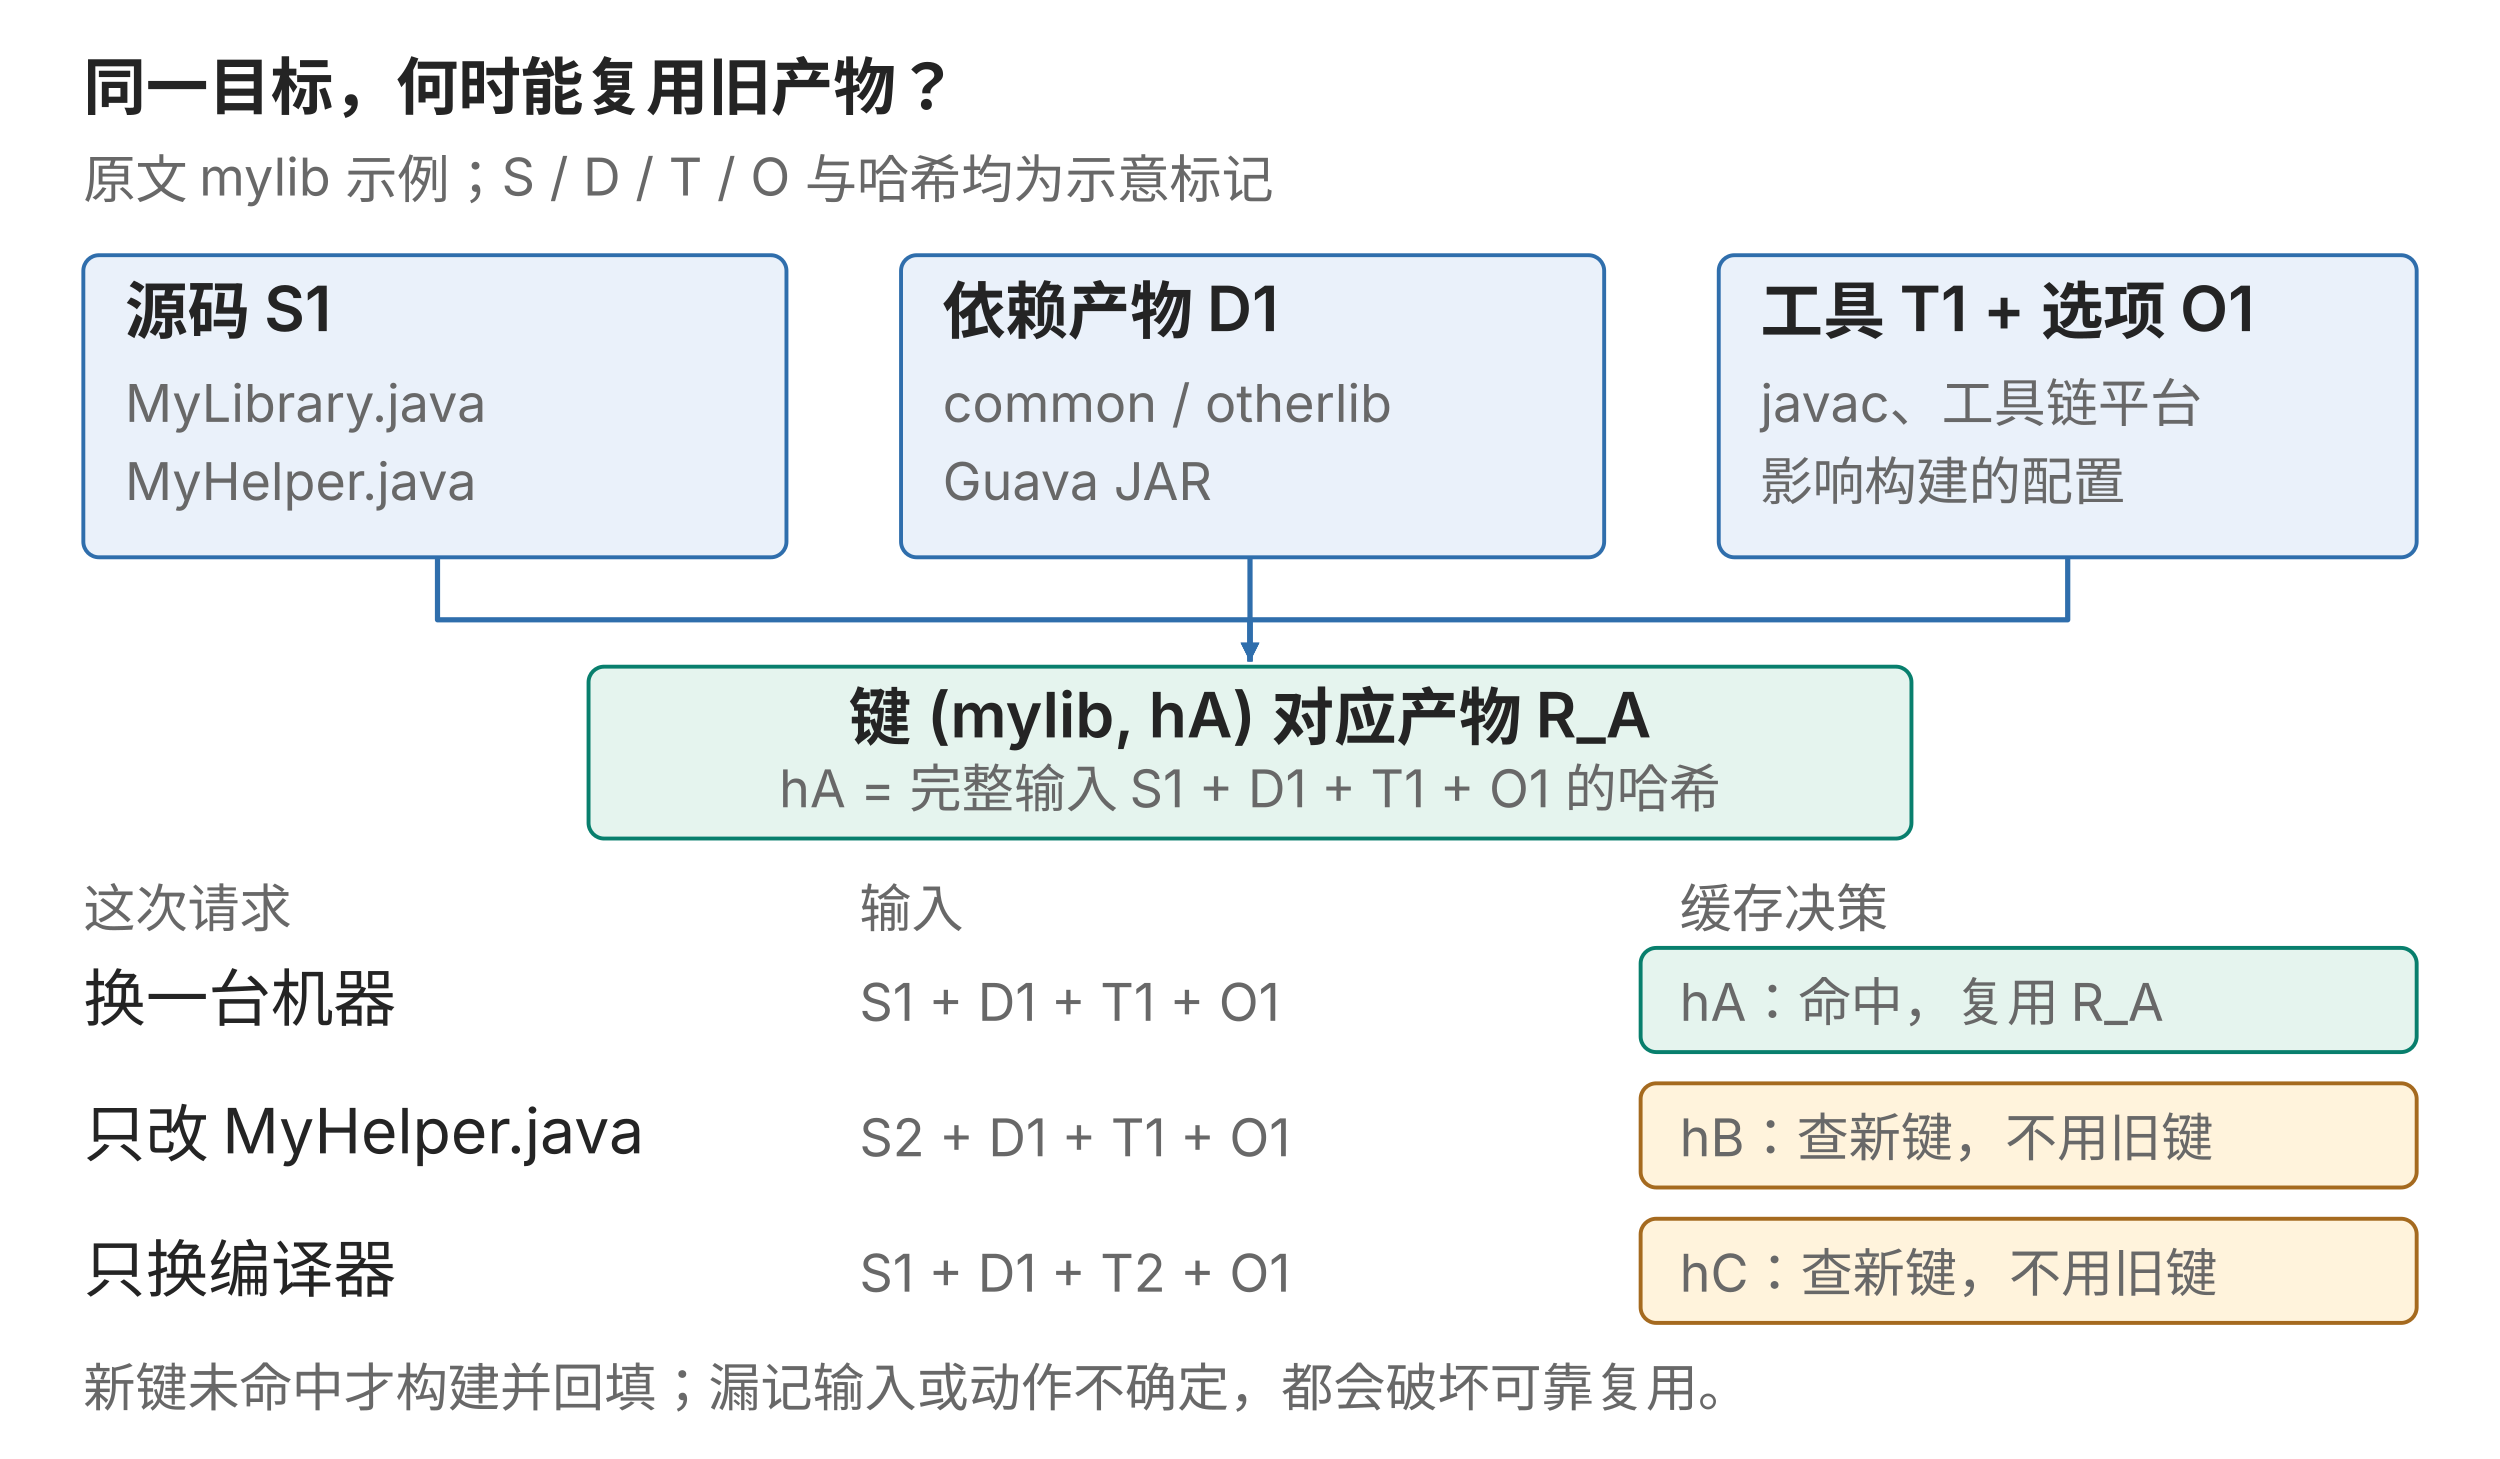
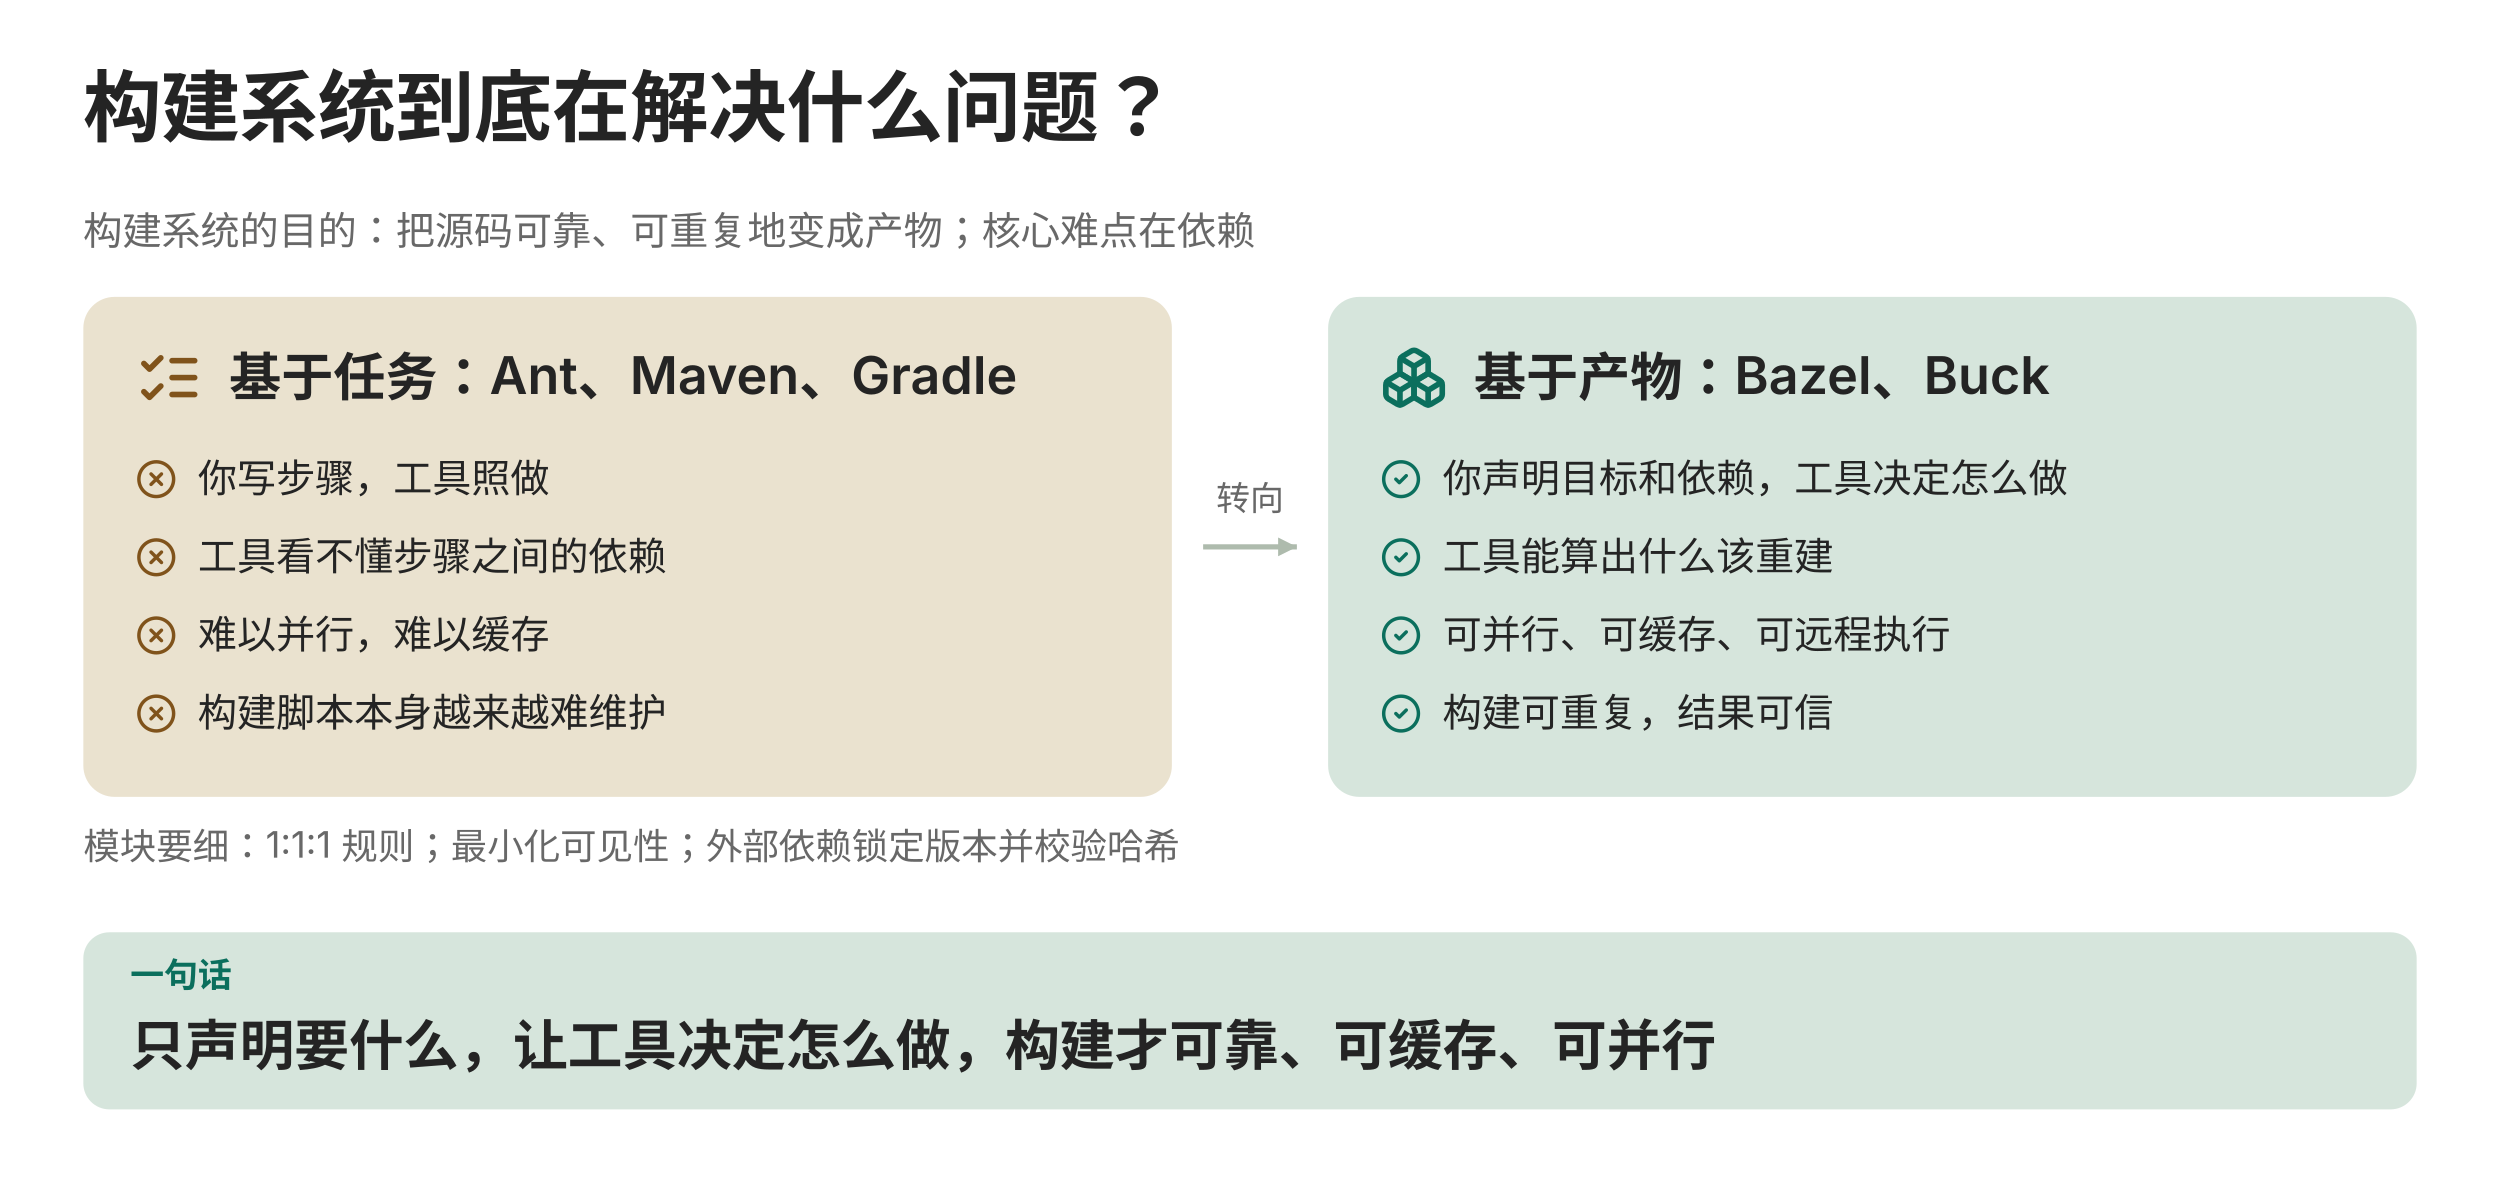
- <svg xmlns="http://www.w3.org/2000/svg" class="chapter-svg cg-ch18" data-layout="desktop" role="img" aria-labelledby="ch18-title ch18-desc" viewBox="0 0 960 560" width="960" height="560">
+ <svg xmlns="http://www.w3.org/2000/svg" width="960" height="454" viewBox="0 0 960 454" class="chapter-svg cg-ch18" data-layout="desktop" role="img" aria-labelledby="ch18-title ch18-desc">
  <style>
- .cg-ch18[data-layout="desktop"] text{font-family:-apple-system,BlinkMacSystemFont,'Segoe UI','PingFang SC','Microsoft YaHei',sans-serif;font-size:24px;letter-spacing:0;fill:var(--diagram-ink,#242424)}
- .cg-ch18[data-layout="desktop"] .small{font-size:20px;fill:var(--diagram-muted,#686868)}
- .cg-ch18[data-layout="desktop"] .strong{font-weight:600}
- .cg-ch18[data-layout="desktop"] .edge{fill:none;stroke-width:2;stroke-linejoin:round}
- </style>
+     .cg-ch18[data-layout="desktop"] text {font-family:-apple-system,BlinkMacSystemFont,'Segoe UI','PingFang SC','Microsoft YaHei',sans-serif;fill:var(--diagram-ink,#242424)}
+     .cg-ch18[data-layout="desktop"] .headline {font-size:30px;font-weight:600}
+     .cg-ch18[data-layout="desktop"] .headline-m {font-size:23px;font-weight:600}
+     .cg-ch18[data-layout="desktop"] .story-headline {font-size:26px;font-weight:600}
+     .cg-ch18[data-layout="desktop"] .story-headline-m {font-size:21px;font-weight:600}
+     .cg-ch18[data-layout="desktop"] .h22 {font-size:22px;font-weight:600}
+     .cg-ch18[data-layout="desktop"] .h20 {font-size:20px;font-weight:600}
+     .cg-ch18[data-layout="desktop"] .h19 {font-size:19px;font-weight:600}
+     .cg-ch18[data-layout="desktop"] .h18 {font-size:18px;font-weight:600}
+     .cg-ch18[data-layout="desktop"] .h16 {font-size:16px;font-weight:600}
+     .cg-ch18[data-layout="desktop"] .t15 {font-size:15px}
+     .cg-ch18[data-layout="desktop"] .t14 {font-size:14px}
+     .cg-ch18[data-layout="desktop"] .c15 {font-size:15px;fill:var(--diagram-muted,#686868)}
+     .cg-ch18[data-layout="desktop"] .c14 {font-size:14px;fill:var(--diagram-muted,#686868)}
+     .cg-ch18[data-layout="desktop"] .c13 {font-size:13px;fill:var(--diagram-muted,#686868)}
+     .cg-ch18[data-layout="desktop"] .tag {font-size:13px;font-weight:600;fill:var(--diagram-primary,#0b6f5d)}
+     .cg-ch18[data-layout="desktop"] .act {font-size:12px;font-weight:600;letter-spacing:1px}
+     .cg-ch18[data-layout="desktop"] .answer {font-size:21px;font-weight:600}
+     .cg-ch18[data-layout="desktop"] .answer-m {font-size:17px;font-weight:600}
+     .cg-ch18[data-layout="desktop"] .emph {font-size:20px;font-weight:600}
+     .cg-ch18[data-layout="desktop"] .emph-m {font-size:18px;font-weight:600}
+   </style>
+   <rect x="0" y="0" width="960" height="454" fill="var(--diagram-bg,#fff)" />
  <defs>
-     <marker id="ch18-primary-arrow" viewBox="0 0 10 10" refX="9" refY="5" markerWidth="9" markerHeight="9" markerUnits="userSpaceOnUse" orient="auto">
-       <path d="M1 1L9 5L1 9Z" fill="var(--diagram-primary,#087f6d)" />
-     </marker>
-     <marker id="ch18-secondary-arrow" viewBox="0 0 10 10" refX="9" refY="5" markerWidth="9" markerHeight="9" markerUnits="userSpaceOnUse" orient="auto">
-       <path d="M1 1L9 5L1 9Z" fill="var(--diagram-secondary,#2f6eac)" />
-     </marker>
-     <marker id="ch18-warm-arrow" viewBox="0 0 10 10" refX="9" refY="5" markerWidth="9" markerHeight="9" markerUnits="userSpaceOnUse" orient="auto">
-       <path d="M1 1L9 5L1 9Z" fill="var(--diagram-warm,#a56a1f)" />
-     </marker>
-     <marker id="ch18-danger-arrow" viewBox="0 0 10 10" refX="9" refY="5" markerWidth="9" markerHeight="9" markerUnits="userSpaceOnUse" orient="auto">
-       <path d="M1 1L9 5L1 9Z" fill="var(--diagram-danger,#b54750)" />
-     </marker>
-     <marker id="ch18-muted-arrow" viewBox="0 0 10 10" refX="9" refY="5" markerWidth="9" markerHeight="9" markerUnits="userSpaceOnUse" orient="auto">
-       <path d="M1 1L9 5L1 9Z" fill="var(--diagram-muted,#686868)" />
+     <marker id="ch18-arrow" viewBox="0 0 10 10" refX="9" refY="5" markerWidth="9" markerHeight="9" orient="auto" markerUnits="userSpaceOnUse">
+       <path d="M1 1L9 5L1 9Z" fill="var(--diagram-line,#aebbad)" />
    </marker>
  </defs>
-   <rect width="960" height="560" fill="var(--diagram-bg,#fff)" />
-   <text x="32" y="42" class="strong" text-anchor="start">同一目标，何时能复用旧产物？</text>
-   <text x="32" y="76" class="small" text-anchor="start">原文 mylib 示例；S / D / T / O 与哈希均为示意标记</text>
-   <rect id="ch18-box-1" x="32" y="98" width="270" height="116" rx="6" fill="var(--diagram-secondary-soft,#eaf1fa)" stroke="var(--diagram-secondary,#2f6eac)" stroke-width="1.5" />
-   <text x="48" y="128" class="strong" text-anchor="start" data-owner="ch18-box-1">源码 S1</text>
-   <text x="48" y="162" class="small" text-anchor="start" data-owner="ch18-box-1">MyLibrary.java</text>
-   <text x="48" y="192" class="small" text-anchor="start" data-owner="ch18-box-1">MyHelper.java</text>
-   <rect id="ch18-box-2" x="346" y="98" width="270" height="116" rx="6" fill="var(--diagram-secondary-soft,#eaf1fa)" stroke="var(--diagram-secondary,#2f6eac)" stroke-width="1.5" />
-   <text x="362" y="128" class="strong" text-anchor="start" data-owner="ch18-box-2">依赖产物 D1</text>
-   <text x="362" y="162" class="small" text-anchor="start" data-owner="ch18-box-2">common / otherlib</text>
-   <text x="362" y="192" class="small" text-anchor="start" data-owner="ch18-box-2">Guava JAR</text>
-   <rect id="ch18-box-3" x="660" y="98" width="268" height="116" rx="6" fill="var(--diagram-secondary-soft,#eaf1fa)" stroke="var(--diagram-secondary,#2f6eac)" stroke-width="1.5" />
-   <text x="676" y="128" class="strong" text-anchor="start" data-owner="ch18-box-3">工具 T1 + 选项 O1</text>
-   <text x="676" y="162" class="small" text-anchor="start" data-owner="ch18-box-3">javac、工具链平台</text>
-   <text x="676" y="192" class="small" text-anchor="start" data-owner="ch18-box-3">影响构建的配置</text>
-   <path class="edge" d="M168 214V238H480V254" stroke="var(--diagram-secondary,#2f6eac)" marker-end="url(#ch18-secondary-arrow)" />
-   <path class="edge" d="M480 214V238H480V254" stroke="var(--diagram-secondary,#2f6eac)" marker-end="url(#ch18-secondary-arrow)" />
-   <path class="edge" d="M794 214V238H480V254" stroke="var(--diagram-secondary,#2f6eac)" marker-end="url(#ch18-secondary-arrow)" />
-   <rect id="ch18-box-4" x="226" y="256" width="508" height="66" rx="6" fill="var(--diagram-primary-soft,#e5f4ee)" stroke="var(--diagram-primary,#087f6d)" stroke-width="1.5" />
-   <text x="480" y="284" class="strong" text-anchor="middle" data-owner="ch18-box-4">键 (mylib, hA) 对应产物 R_A</text>
-   <text x="480" y="310" class="small" text-anchor="middle" data-owner="ch18-box-4">hA = 完整输入 S1 + D1 + T1 + O1 的哈希</text>
-   <text x="32" y="356" class="small" text-anchor="start">这次请求</text>
-   <text x="330" y="356" class="small" text-anchor="start">输入</text>
-   <text x="645" y="356" class="small" text-anchor="start">缓存决策</text>
-   <text x="32" y="392" class="" text-anchor="start">换一台机器</text>
-   <text x="330" y="392" class="small" text-anchor="start">S1 + D1 + T1 + O1</text>
-   <rect id="ch18-box-5" x="630" y="364" width="298" height="40" rx="6" fill="var(--diagram-primary-soft,#e5f4ee)" stroke="var(--diagram-primary,#087f6d)" stroke-width="1.5" />
-   <text x="645" y="392" class="small" text-anchor="start" data-owner="ch18-box-5">hA：命中，复用 R_A</text>
-   <text x="32" y="444" class="" text-anchor="start">只改 MyHelper.java</text>
-   <text x="330" y="444" class="small" text-anchor="start">S2 + D1 + T1 + O1</text>
-   <rect id="ch18-box-6" x="630" y="416" width="298" height="40" rx="6" fill="var(--diagram-warm-soft,#fff3dc)" stroke="var(--diagram-warm,#a56a1f)" stroke-width="1.5" />
-   <text x="645" y="444" class="small" text-anchor="start" data-owner="ch18-box-6">hB：查新键，不用旧键</text>
-   <text x="32" y="496" class="" text-anchor="start">只换编译器</text>
-   <text x="330" y="496" class="small" text-anchor="start">S1 + D1 + T2 + O1</text>
-   <rect id="ch18-box-7" x="630" y="468" width="298" height="40" rx="6" fill="var(--diagram-warm-soft,#fff3dc)" stroke="var(--diagram-warm,#a56a1f)" stroke-width="1.5" />
-   <text x="645" y="496" class="small" text-anchor="start" data-owner="ch18-box-7">hC：查新键，不用旧键</text>
-   <text x="32" y="540" class="small" text-anchor="start">新键未命中才构建并回填；漏记输入或动作不确定，都会破坏可靠复用。</text>
+   <text x="32.0" y="52.0" class="headline" text-anchor="start">构建系统到底在解决什么问题？</text>
+   <text x="32.0" y="94.0" class="c15" text-anchor="start">构建系统的目的：把源码可靠、可重复地变成产物；核心难点在依赖</text>
+   <rect x="32.0" y="114.0" width="418.0" height="192.0" rx="12" fill="var(--diagram-warm-soft,#eae2cf)" />
+   <g transform="translate(52.0,132.0) scale(1.083)" fill="none" stroke="var(--diagram-warm,#80531b)" stroke-width="2" stroke-linecap="round" stroke-linejoin="round">
+     <path d="m3 17 2 2 4-4" />
+     <path d="m3 7 2 2 4-4" />
+     <path d="M13 6h8" />
+     <path d="M13 12h8" />
+     <path d="M13 18h8" />
+   </g>
+   <text x="88.0" y="152.0" class="h20" text-anchor="start">基于任务：Ant、Maven、Gradle</text>
+   <g transform="translate(52.0,176.0) scale(0.667)" fill="none" stroke="var(--diagram-warm,#80531b)" stroke-width="2" stroke-linecap="round" stroke-linejoin="round">
+     <circle cx="12" cy="12" r="10" />
+     <path d="m15 9-6 6" />
+     <path d="m9 9 6 6" />
+   </g>
+   <text x="76.0" y="189.0" class="t15" text-anchor="start">你写步骤，工具照做</text>
+   <g transform="translate(52.0,206.0) scale(0.667)" fill="none" stroke="var(--diagram-warm,#80531b)" stroke-width="2" stroke-linecap="round" stroke-linejoin="round">
+     <circle cx="12" cy="12" r="10" />
+     <path d="m15 9-6 6" />
+     <path d="m9 9 6 6" />
+   </g>
+   <text x="76.0" y="219.0" class="t15" text-anchor="start">工具看不懂步骤之间的依赖</text>
+   <g transform="translate(52.0,236.0) scale(0.667)" fill="none" stroke="var(--diagram-warm,#80531b)" stroke-width="2" stroke-linecap="round" stroke-linejoin="round">
+     <circle cx="12" cy="12" r="10" />
+     <path d="m15 9-6 6" />
+     <path d="m9 9 6 6" />
+   </g>
+   <text x="76.0" y="249.0" class="t15" text-anchor="start">难以并行，难以缓存</text>
+   <g transform="translate(52.0,266.0) scale(0.667)" fill="none" stroke="var(--diagram-warm,#80531b)" stroke-width="2" stroke-linecap="round" stroke-linejoin="round">
+     <circle cx="12" cy="12" r="10" />
+     <path d="m15 9-6 6" />
+     <path d="m9 9 6 6" />
+   </g>
+   <text x="76.0" y="279.0" class="t15" text-anchor="start">构建脚本本身越来越难维护</text>
+   <rect x="510.0" y="114.0" width="418.0" height="192.0" rx="12" fill="var(--diagram-primary-soft,#d6e5dc)" />
+   <g transform="translate(530.0,132.0) scale(1.083)" fill="none" stroke="var(--diagram-primary,#0b6f5d)" stroke-width="2" stroke-linecap="round" stroke-linejoin="round">
+     <path d="M2.97 12.92A2 2 0 0 0 2 14.63v3.24a2 2 0 0 0 .97 1.71l3 1.8a2 2 0 0 0 2.06 0L12 19v-5.5l-5-3-4.03 2.42Z" />
+     <path d="m7 16.5-4.74-2.85" />
+     <path d="m7 16.5 5-3" />
+     <path d="M7 16.5v5.17" />
+     <path d="M12 13.5V19l3.97 2.38a2 2 0 0 0 2.06 0l3-1.8a2 2 0 0 0 .97-1.71v-3.24a2 2 0 0 0-.97-1.71L17 10.5l-5 3Z" />
+     <path d="m17 16.5-5-3" />
+     <path d="m17 16.5 4.74-2.85" />
+     <path d="M17 16.5v5.17" />
+     <path d="M7.97 4.42A2 2 0 0 0 7 6.13v4.37l5 3 5-3V6.13a2 2 0 0 0-.97-1.71l-3-1.8a2 2 0 0 0-2.06 0l-3 1.8Z" />
+     <path d="M12 8 7.26 5.15" />
+     <path d="m12 8 4.74-2.85" />
+     <path d="M12 13.5V8" />
+   </g>
+   <text x="566.0" y="152.0" class="h20" text-anchor="start">基于产物：Bazel、Buck</text>
+   <g transform="translate(530.0,176.0) scale(0.667)" fill="none" stroke="var(--diagram-primary,#0b6f5d)" stroke-width="2" stroke-linecap="round" stroke-linejoin="round">
+     <circle cx="12" cy="12" r="10" />
+     <path d="m9 12 2 2 4-4" />
+   </g>
+   <text x="554.0" y="189.0" class="t15" text-anchor="start">你声明目标和依赖，工具决定怎么做</text>
+   <g transform="translate(530.0,206.0) scale(0.667)" fill="none" stroke="var(--diagram-primary,#0b6f5d)" stroke-width="2" stroke-linecap="round" stroke-linejoin="round">
+     <circle cx="12" cy="12" r="10" />
+     <path d="m9 12 2 2 4-4" />
+   </g>
+   <text x="554.0" y="219.0" class="t15" text-anchor="start">工具能算出什么该重建</text>
+   <g transform="translate(530.0,236.0) scale(0.667)" fill="none" stroke="var(--diagram-primary,#0b6f5d)" stroke-width="2" stroke-linecap="round" stroke-linejoin="round">
+     <circle cx="12" cy="12" r="10" />
+     <path d="m9 12 2 2 4-4" />
+   </g>
+   <text x="554.0" y="249.0" class="t15" text-anchor="start">可并行、可缓存、可远程执行</text>
+   <g transform="translate(530.0,266.0) scale(0.667)" fill="none" stroke="var(--diagram-primary,#0b6f5d)" stroke-width="2" stroke-linecap="round" stroke-linejoin="round">
+     <circle cx="12" cy="12" r="10" />
+     <path d="m9 12 2 2 4-4" />
+   </g>
+   <text x="554.0" y="279.0" class="t15" text-anchor="start">构建可重复，结果可信</text>
+   <path d="M462.0 210.0 L498.0 210.0" fill="none" stroke="var(--diagram-line,#aebbad)" stroke-width="2" marker-end="url(#ch18-arrow)" />
+   <text x="480.0" y="196.0" class="c13" text-anchor="middle">转向</text>
+   <text x="32.0" y="330.0" class="c14" text-anchor="start">模块要细：1:1:1 规则；最小化可见性；外部依赖锁定版本并校验哈希</text>
+   <rect x="32.0" y="358.0" width="896.0" height="68.0" rx="10" fill="var(--diagram-primary-soft,#d6e5dc)" />
+   <text x="50.0" y="379.0" class="tag" text-anchor="start">一句话</text>
+   <text x="50.0" y="409.0" class="answer" text-anchor="start">只声明要什么，让工具决定怎么做，构建才可靠、可缓存、可并行</text>
</svg>
